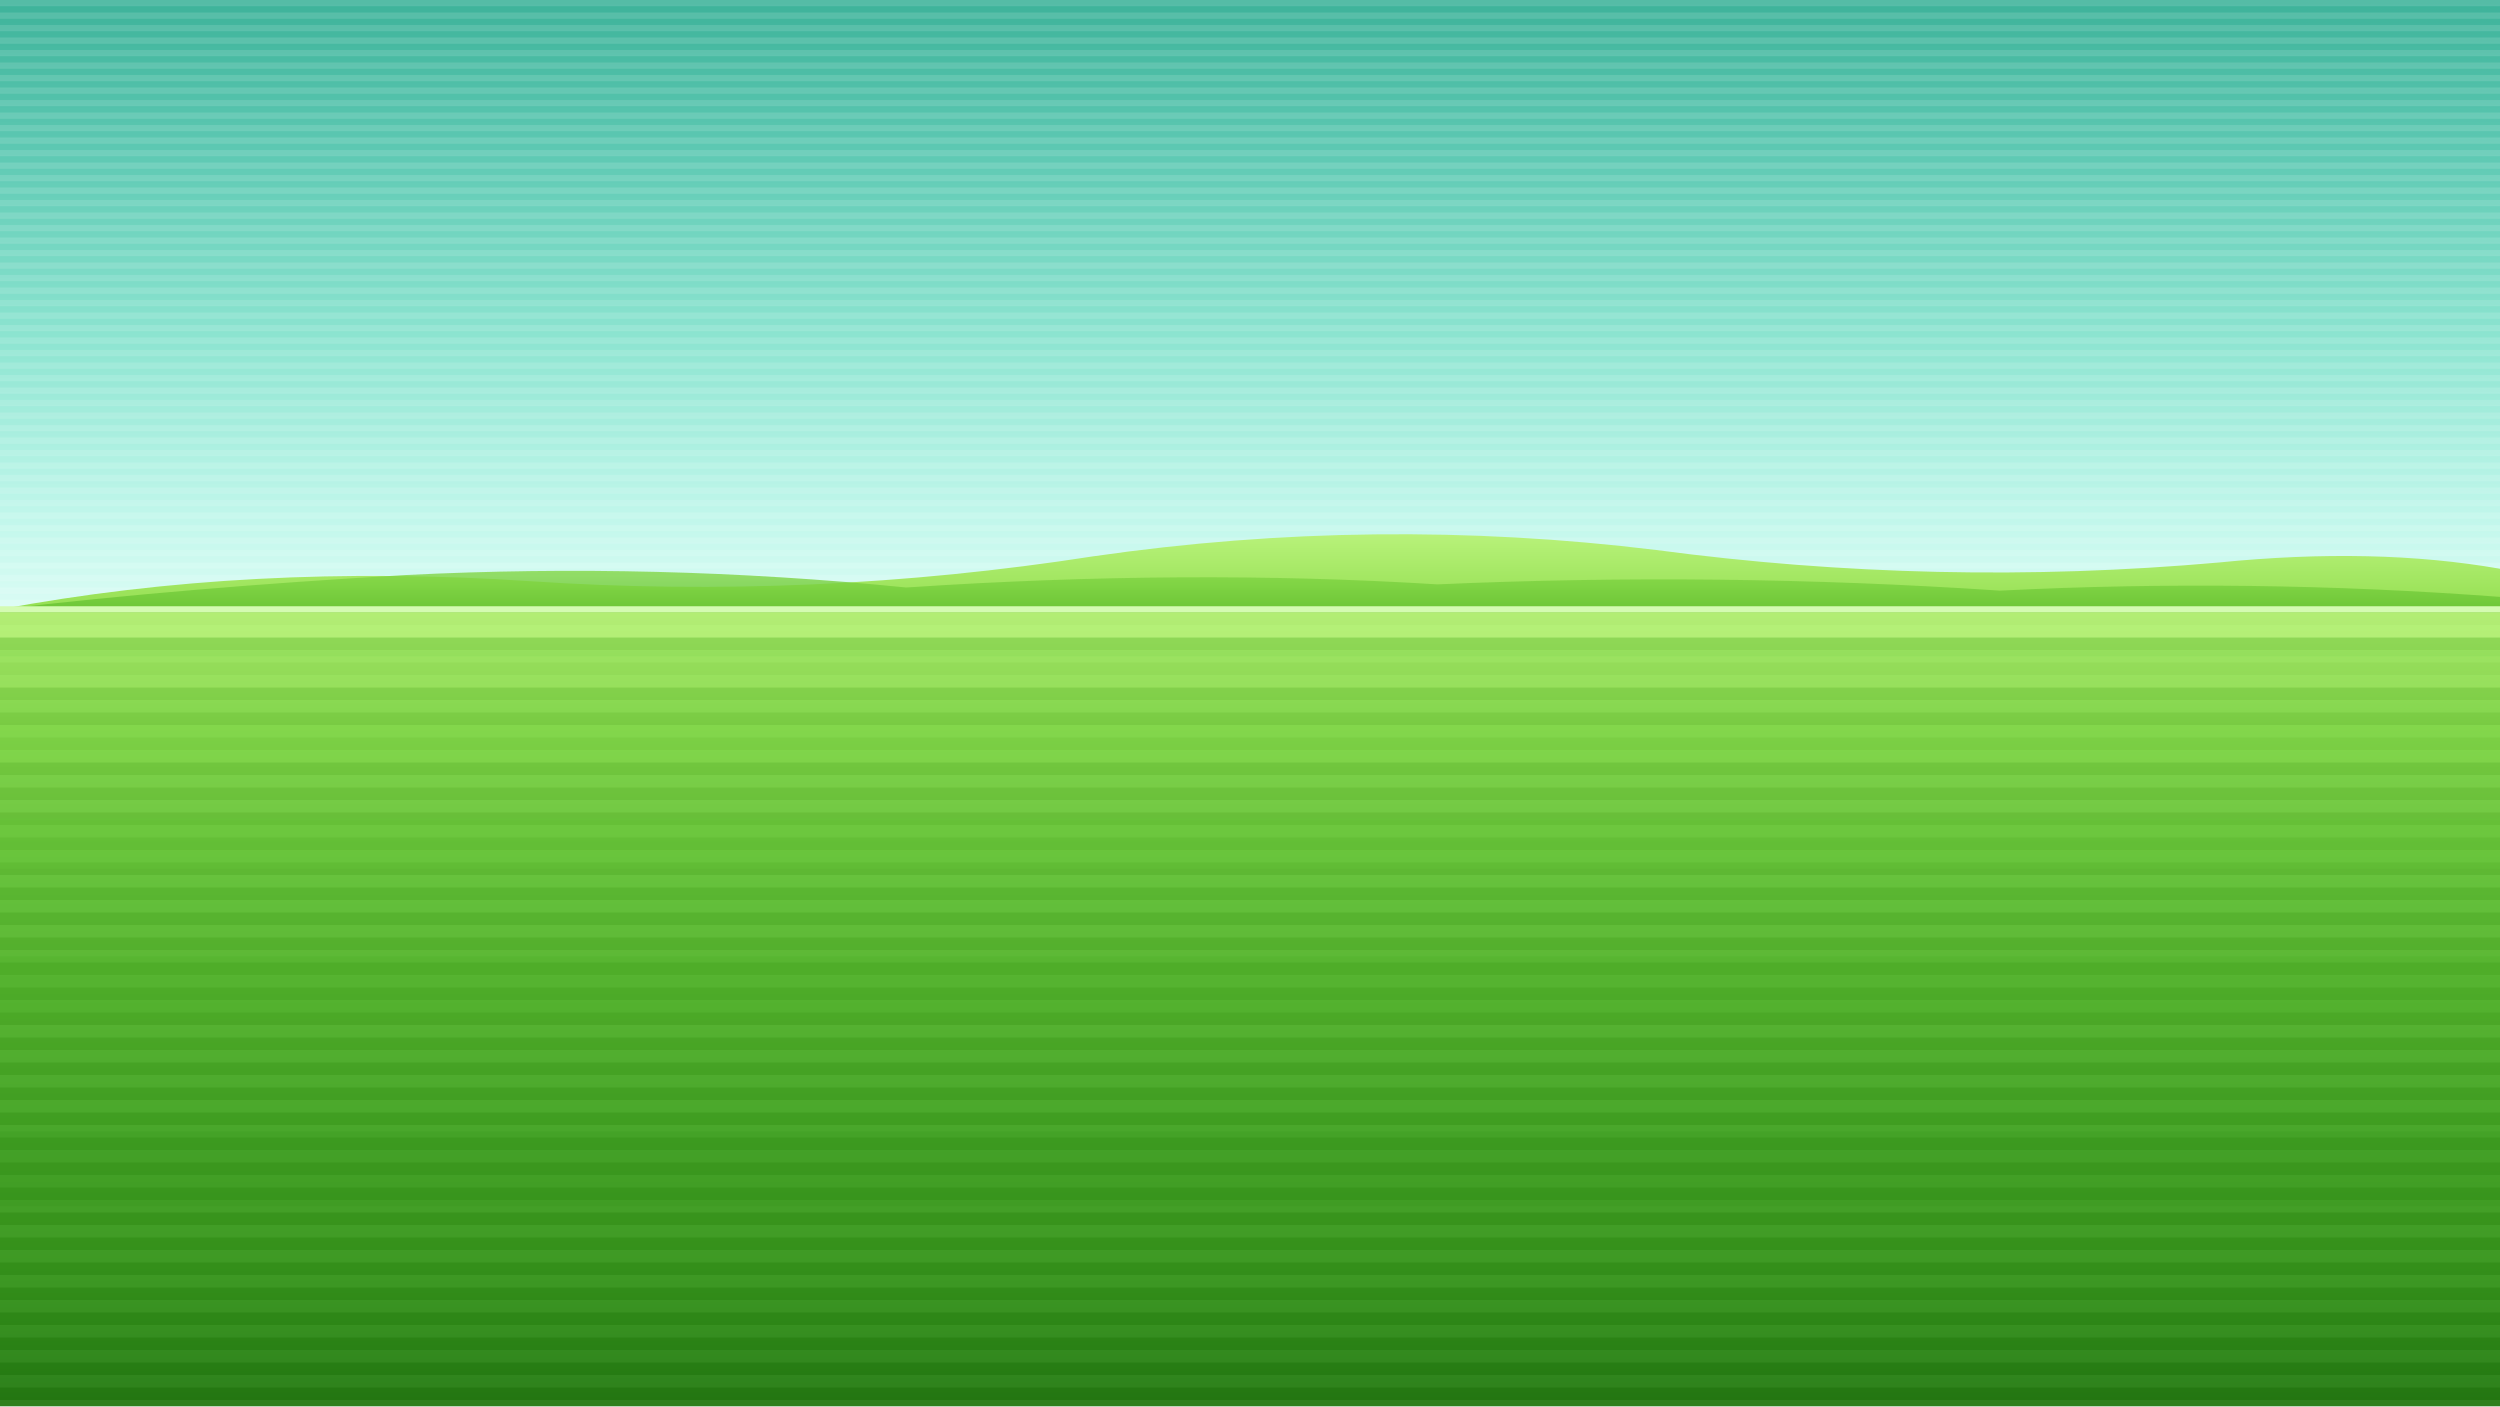
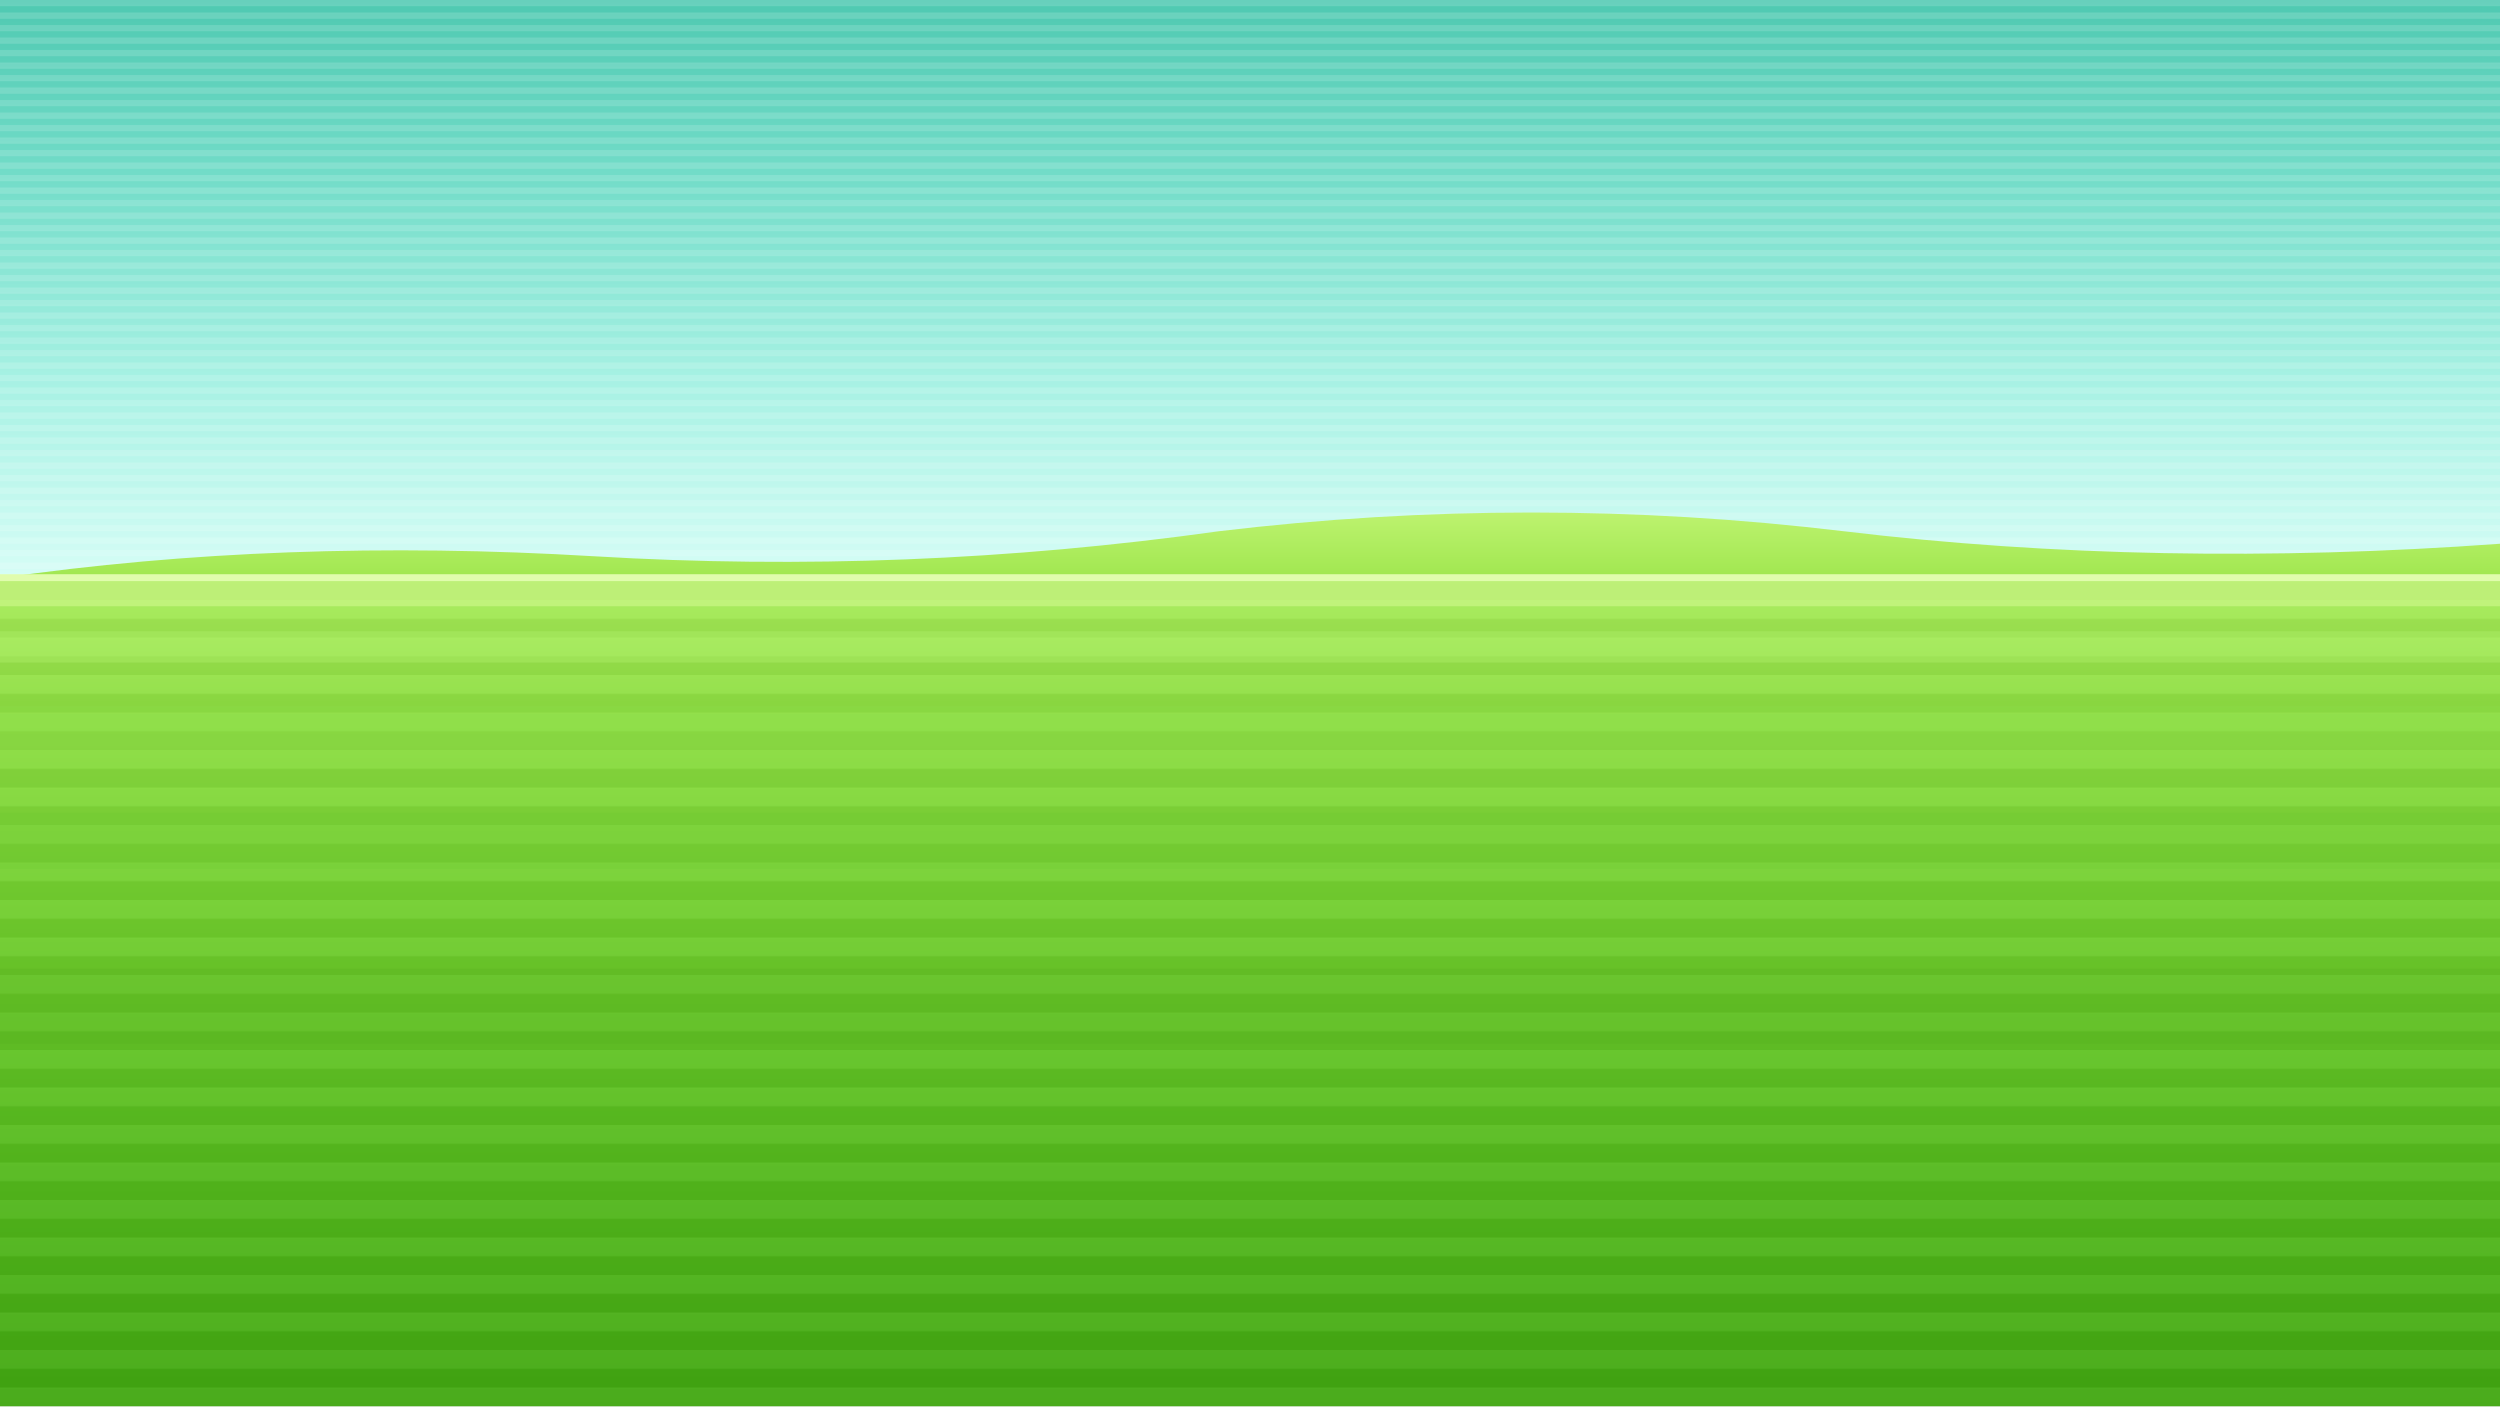
<svg xmlns="http://www.w3.org/2000/svg" viewBox="0 0 800 450" width="100%" height="100%" preserveAspectRatio="none">
  <defs>
    <linearGradient id="skyGrad" x1="0" y1="0" x2="0" y2="1">
-       <stop offset="0%" stop-color="#3eb39a" />
-       <stop offset="25%" stop-color="#5ec9b3" />
-       <stop offset="55%" stop-color="#8ce4d0" />
-       <stop offset="85%" stop-color="#c1f7eb" />
-       <stop offset="100%" stop-color="#dafcf4" />
+       <stop offset="0%" stop-color="#4fc9b1" />
+       <stop offset="30%" stop-color="#72dcc8" />
+       <stop offset="65%" stop-color="#a6f1e3" />
+       <stop offset="100%" stop-color="#d6fdf6" />
    </linearGradient>
    <pattern id="scanlines" width="10" height="4" patternUnits="userSpaceOnUse">
-       <rect x="0" y="0" width="10" height="2" fill="#ffffff" fill-opacity="0.12" />
+       <rect x="0" y="0" width="10" height="2" fill="#ffffff" fill-opacity="0.14" />
      <rect x="0" y="2" width="10" height="2" fill="transparent" />
    </pattern>
    <linearGradient id="hillGrad1" x1="0" y1="0" x2="0" y2="1">
-       <stop offset="0%" stop-color="#b8f27a" />
-       <stop offset="100%" stop-color="#93de50" />
-     </linearGradient>
-     <linearGradient id="hillGrad2" x1="0" y1="0" x2="0" y2="1">
-       <stop offset="0%" stop-color="#83d745" />
-       <stop offset="100%" stop-color="#60be2e" />
+       <stop offset="0%" stop-color="#bdf36f" />
+       <stop offset="100%" stop-color="#9fe64e" />
    </linearGradient>
    <linearGradient id="meadowGrad" x1="0" y1="0" x2="0" y2="1">
-       <stop offset="0%" stop-color="#9be45e" />
-       <stop offset="15%" stop-color="#7cd244" />
-       <stop offset="35%" stop-color="#5ebd33" />
-       <stop offset="60%" stop-color="#46a724" />
-       <stop offset="85%" stop-color="#34931a" />
-       <stop offset="100%" stop-color="#247a12" />
+       <stop offset="0%" stop-color="#a9ec5a" />
+       <stop offset="15%" stop-color="#8fdf43" />
+       <stop offset="40%" stop-color="#71ce2e" />
+       <stop offset="70%" stop-color="#55ba1d" />
+       <stop offset="100%" stop-color="#41a711" />
    </linearGradient>
-     <pattern id="fieldStripes" width="100" height="8" patternUnits="userSpaceOnUse">
-       <rect x="0" y="0" width="100" height="4" fill="#ffffff" fill-opacity="0.04" />
-       <rect x="0" y="4" width="100" height="4" fill="#000000" fill-opacity="0.04" />
+     <pattern id="fieldBands" width="100" height="12" patternUnits="userSpaceOnUse">
+       <rect x="0" y="0" width="100" height="6" fill="#ffffff" fill-opacity="0.05" />
+       <rect x="0" y="6" width="100" height="6" fill="#000000" fill-opacity="0.04" />
    </pattern>
  </defs>
-   <rect x="0" y="0" width="800" height="195" fill="url(#skyGrad)" />
-   <rect x="0" y="0" width="800" height="195" fill="url(#scanlines)" />
-   <path d="M 0,195 Q 80,180 170,186 Q 260,192 350,178 Q 440,165 530,176 Q 620,188 710,180 Q 760,175 800,182 L 800,196 L 0,196 Z" fill="url(#hillGrad1)" />
-   <path d="M 0,195 Q 60,188 130,184 Q 210,180 290,188 Q 380,182 460,187 Q 550,183 640,189 Q 720,185 800,191 L 800,196 L 0,196 Z" fill="url(#hillGrad2)" opacity="0.8" />
-   <line x1="0" y1="195" x2="800" y2="195" stroke="#d4fbb2" stroke-width="2" />
-   <rect x="0" y="196" width="800" height="254" fill="url(#meadowGrad)" />
-   <rect x="0" y="196" width="800" height="254" fill="url(#fieldStripes)" />
-   <rect x="0" y="196" width="800" height="8" fill="#c4f886" opacity="0.6" />
-   <rect x="0" y="210" width="800" height="10" fill="#a4e966" opacity="0.4" />
-   <rect x="0" y="232" width="800" height="12" fill="#84d94b" opacity="0.35" />
-   <rect x="0" y="262" width="800" height="16" fill="#65c635" opacity="0.3" />
-   <rect x="0" y="306" width="800" height="20" fill="#49ad25" opacity="0.25" />
-   <rect x="0" y="362" width="800" height="24" fill="#329218" opacity="0.2" />
+   <rect x="0" y="0" width="800" height="185" fill="url(#skyGrad)" />
+   <rect x="0" y="0" width="800" height="185" fill="url(#scanlines)" />
+   <path d="M 0,185 Q 90,172 190,178 Q 290,184 390,170 Q 490,158 590,170 Q 690,182 800,174 L 800,186 L 0,186 Z" fill="url(#hillGrad1)" />
+   <line x1="0" y1="185" x2="800" y2="185" stroke="#e0fcad" stroke-width="2.5" />
+   <rect x="0" y="186" width="800" height="264" fill="url(#meadowGrad)" />
+   <rect x="0" y="186" width="800" height="264" fill="url(#fieldBands)" />
+   <rect x="0" y="186" width="800" height="8" fill="#d0f98e" opacity="0.6" />
+   <rect x="0" y="202" width="800" height="10" fill="#b0ef6b" opacity="0.4" />
+   <rect x="0" y="226" width="800" height="14" fill="#8edc4a" opacity="0.3" />
+   <rect x="0" y="260" width="800" height="18" fill="#6bc830" opacity="0.25" />
+   <rect x="0" y="310" width="800" height="24" fill="#4ea81a" opacity="0.2" />
</svg>
